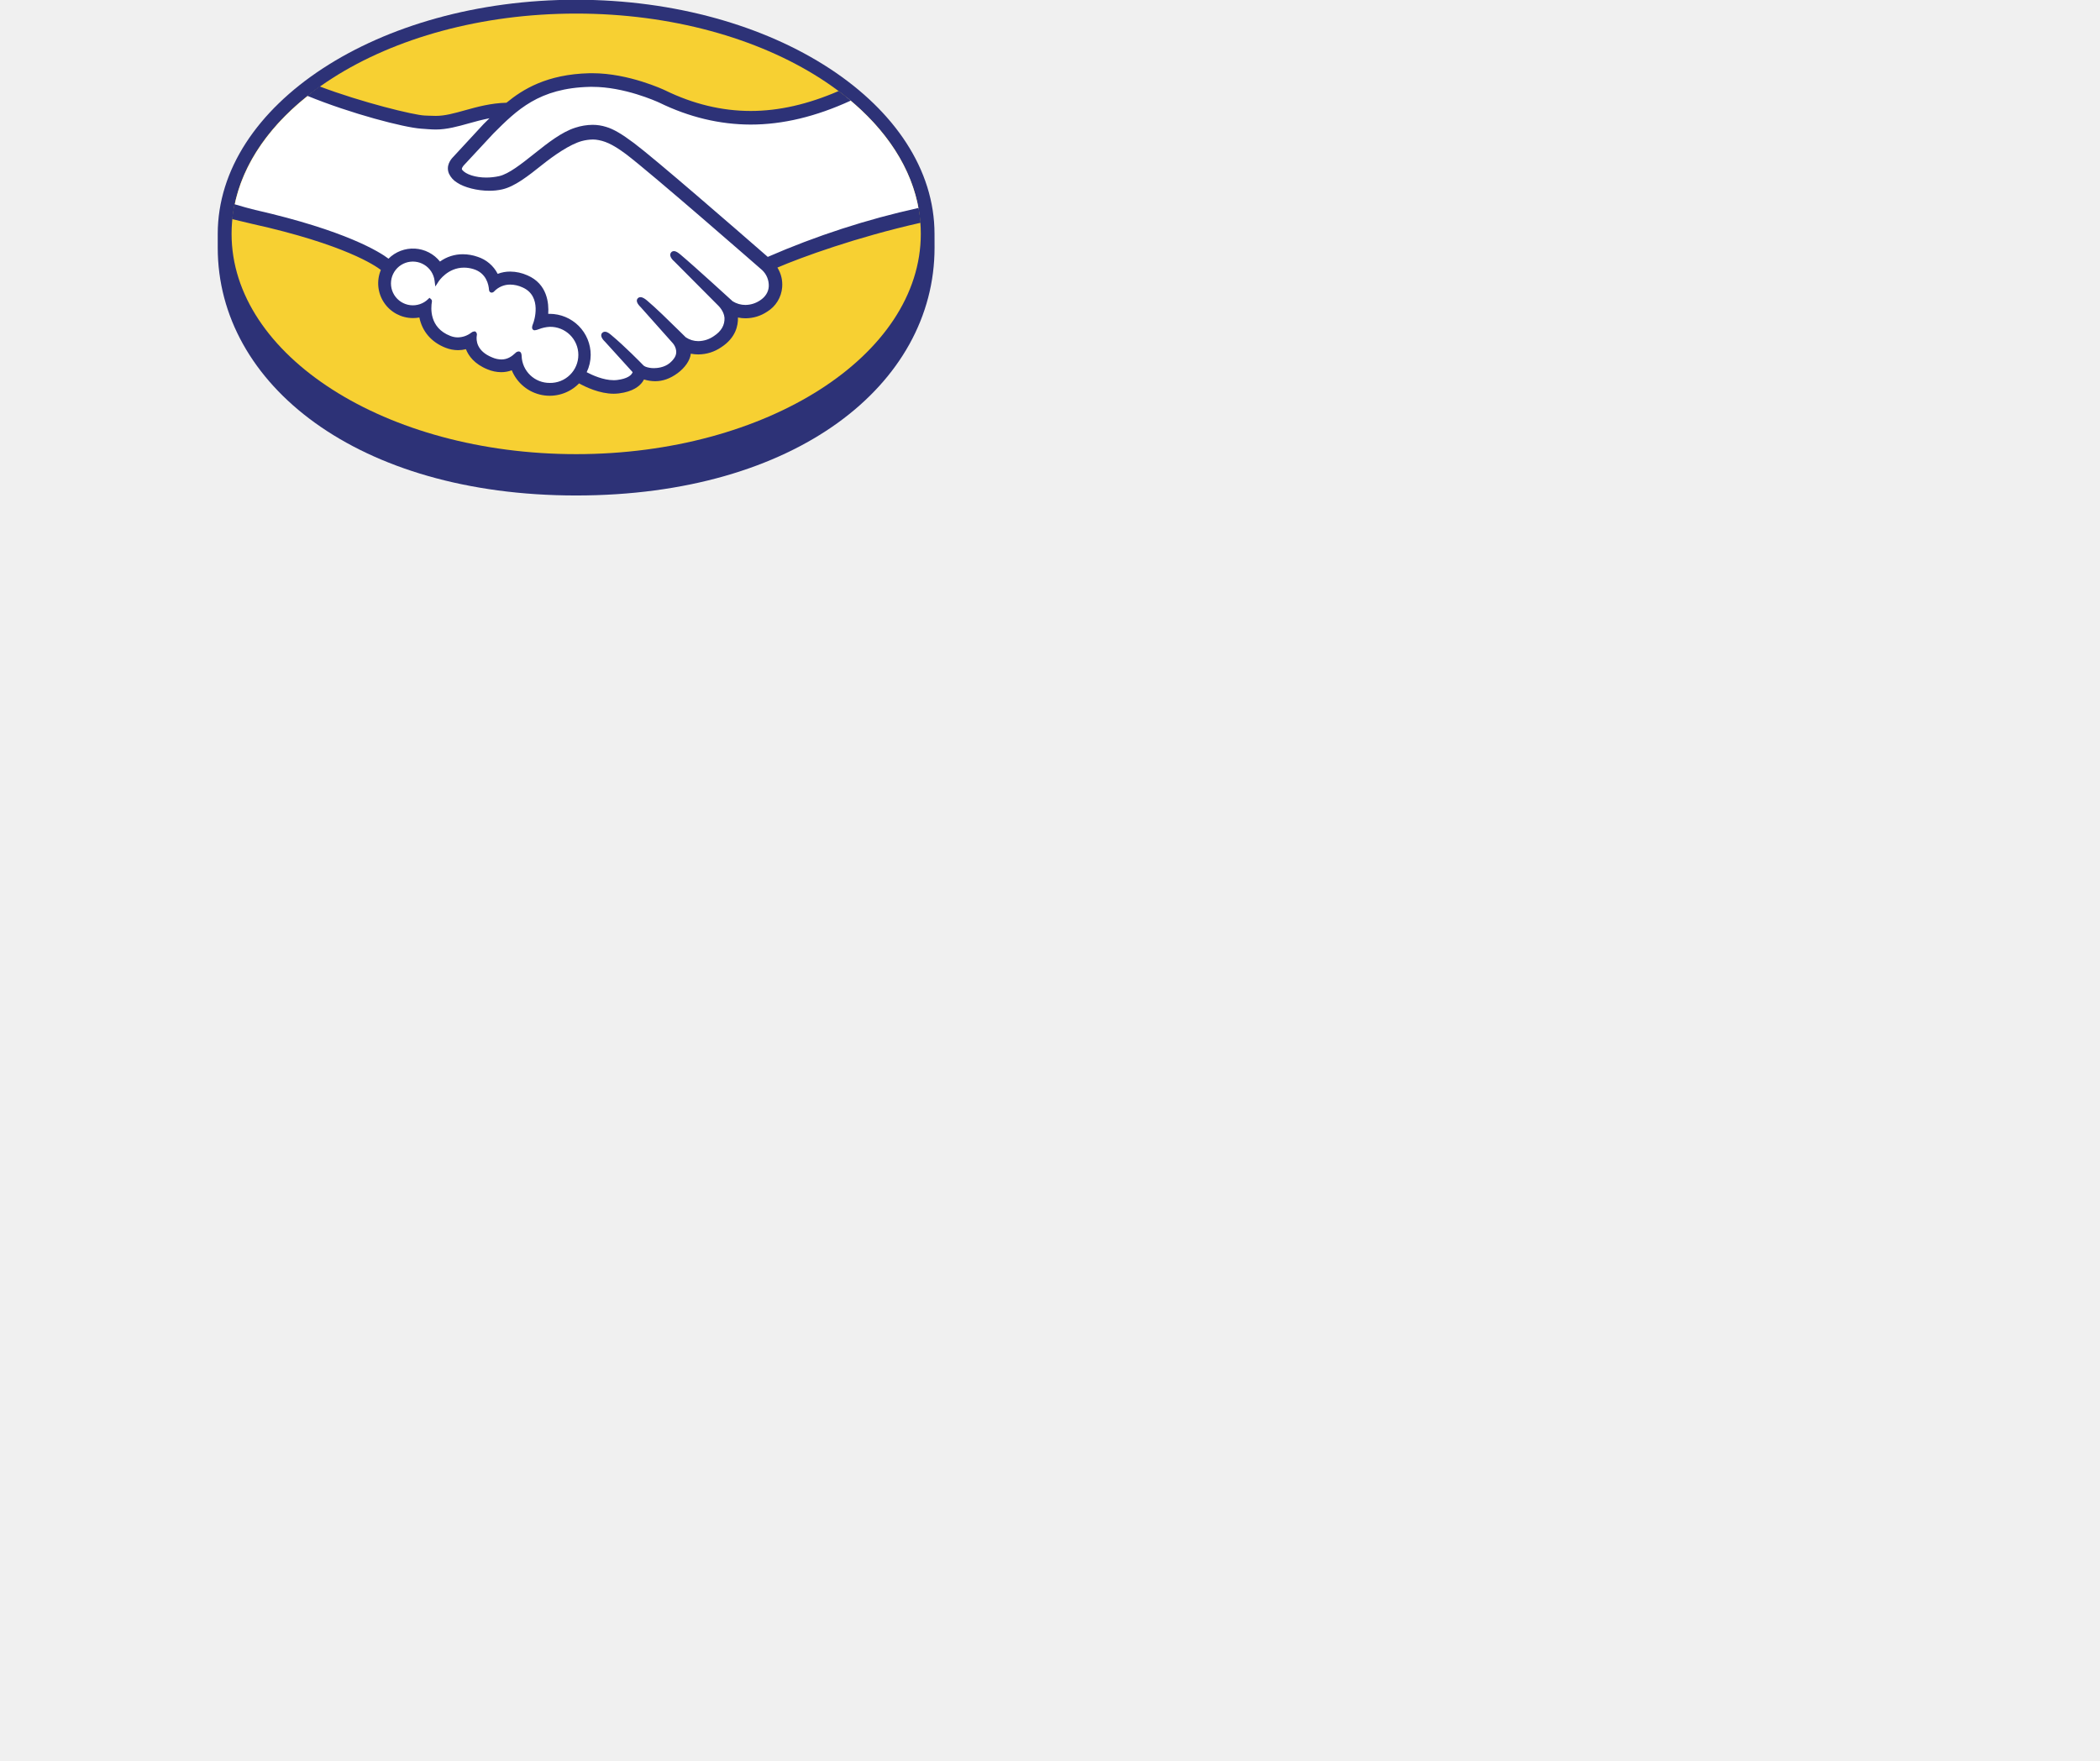
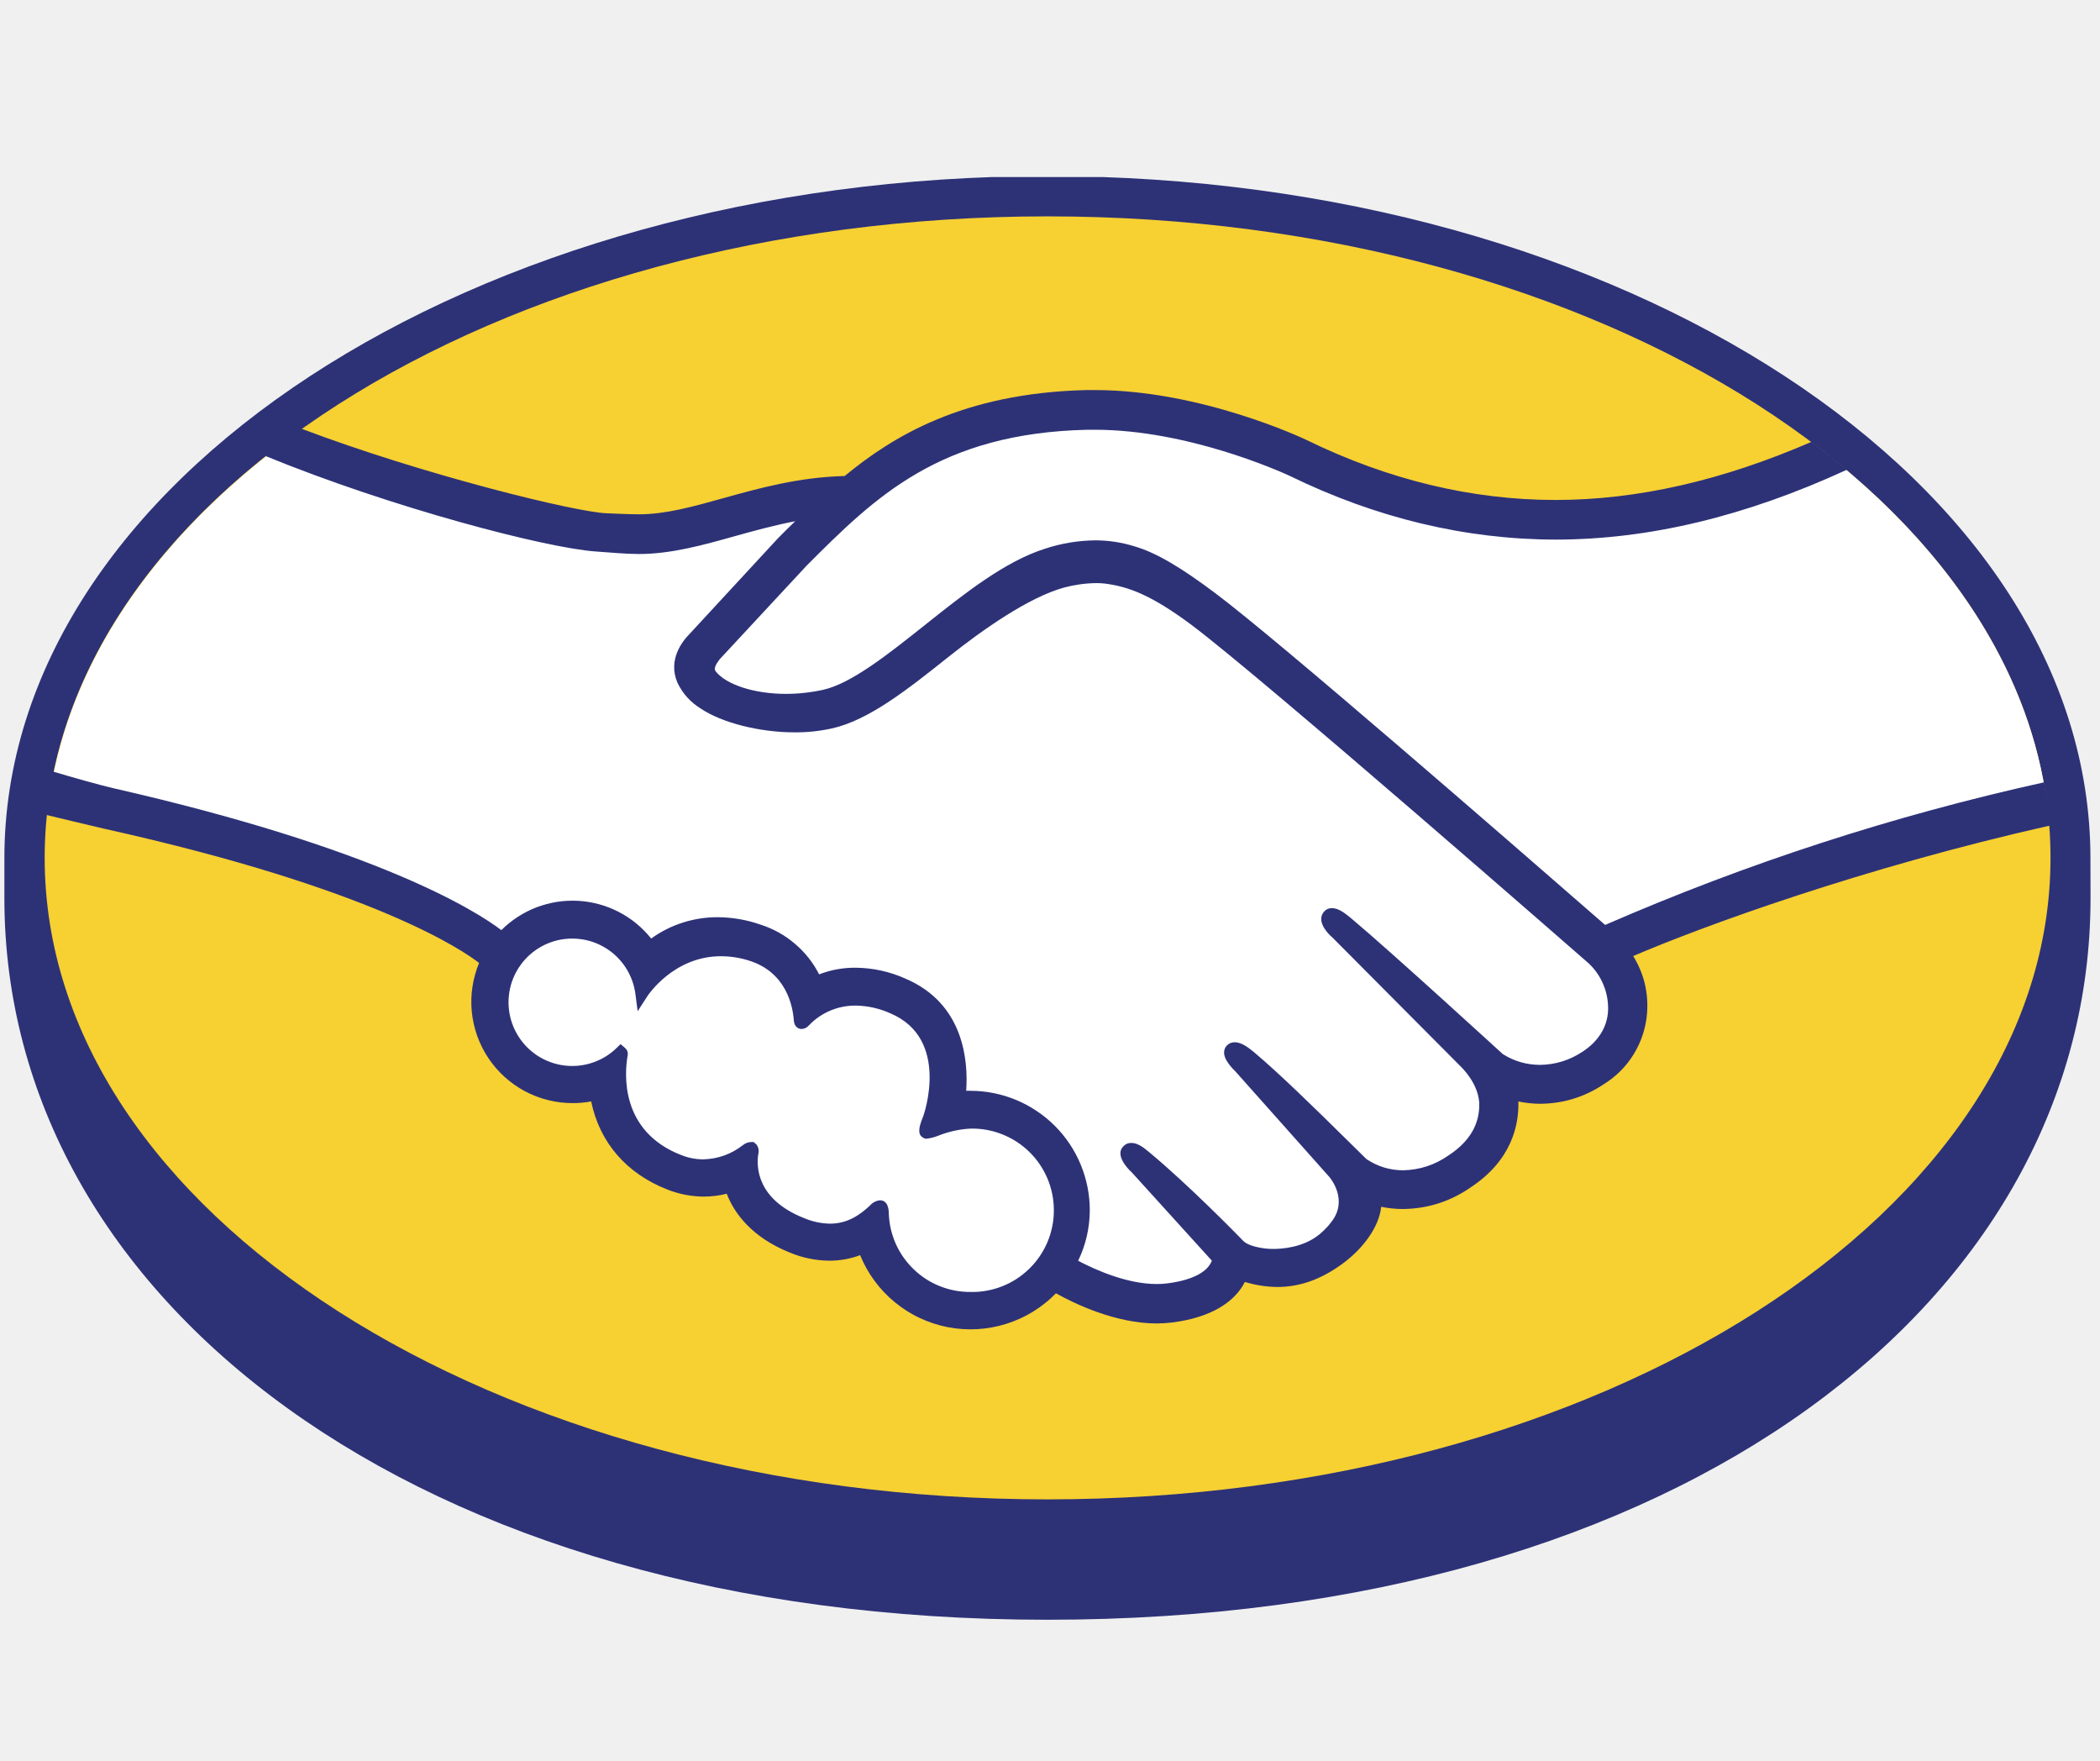
- <svg xmlns="http://www.w3.org/2000/svg" width="948" zoomAndPan="magnify" viewBox="0 0 711 596.25" height="795" preserveAspectRatio="xMidYMid meet" version="1.0">
-   <path fill="#2d3277" d="M 316.402 79.238 C 316.402 35.543 262.078 -0.086 195.059 -0.086 C 128.039 -0.086 73.719 35.543 73.719 79.238 C 73.719 80.371 73.719 83.488 73.719 83.891 C 73.719 130.254 121.207 167.801 195.055 167.801 C 269.363 167.801 316.414 130.262 316.414 83.895 Z M 316.402 79.238 " fill-opacity="1" fill-rule="nonzero" />
-   <path fill="#f7d032" d="M 311.758 79.199 C 311.758 120.402 259.52 153.801 195.074 153.801 C 130.629 153.801 78.406 120.402 78.406 79.199 C 78.406 38 130.645 4.598 195.074 4.598 C 259.508 4.598 311.758 38 311.758 79.199 " fill-opacity="1" fill-rule="nonzero" />
-   <path fill="#ffffff" d="M 156.336 55.664 C 156.281 55.785 155.113 56.965 155.863 57.953 C 157.711 60.305 163.398 61.656 169.148 60.363 C 172.57 59.594 176.973 56.105 181.211 52.734 C 185.82 49.074 190.395 45.41 194.984 43.953 C 199.852 42.402 202.965 43.082 205.027 43.695 C 207.289 44.367 209.949 45.867 214.184 49.031 C 222.172 55.027 254.273 83.039 259.828 87.883 C 264.293 85.863 284.148 77.32 311.129 71.371 C 308.781 56.992 300.035 43.84 286.781 33.074 C 268.246 40.84 245.66 44.895 223.559 34.102 C 223.445 34.059 211.488 28.395 199.684 28.672 C 182.168 29.082 174.562 36.668 166.52 44.695 Z M 156.336 55.664 " fill-opacity="1" fill-rule="nonzero" />
-   <path fill="#ffffff" d="M 258.512 90.926 C 258.133 90.59 220.77 57.898 212.301 51.547 C 207.406 47.871 204.676 46.938 201.812 46.578 C 200.125 46.438 198.465 46.594 196.832 47.051 C 192.891 48.117 187.738 51.559 183.172 55.184 C 178.434 58.957 173.969 62.508 169.832 63.441 C 164.539 64.625 158.094 63.227 155.133 61.238 C 154.059 60.582 153.246 59.691 152.688 58.566 C 151.605 56.035 153.605 54.02 153.941 53.684 L 164.25 42.535 C 165.449 41.336 166.656 40.141 167.895 38.969 C 164.711 39.441 161.582 40.148 158.5 41.082 C 154.762 42.133 151.168 43.129 147.531 43.129 C 146.012 43.129 137.883 41.797 136.34 41.391 C 127.004 38.836 118.816 36.355 106.586 30.648 C 91.922 41.551 82.113 55.188 79.285 70.215 C 81.387 70.773 84.789 71.785 86.211 72.098 C 119.383 79.484 129.723 87.07 131.594 88.656 C 131.871 88.348 132.16 88.055 132.469 87.777 C 132.777 87.5 133.098 87.242 133.434 87 C 133.773 86.762 134.121 86.539 134.484 86.34 C 134.844 86.137 135.219 85.957 135.598 85.801 C 135.98 85.641 136.371 85.504 136.77 85.391 C 137.168 85.277 137.57 85.184 137.977 85.113 C 138.387 85.047 138.797 85 139.211 84.977 C 139.621 84.957 140.035 84.957 140.449 84.98 C 140.863 85.004 141.273 85.051 141.68 85.121 C 142.086 85.191 142.488 85.285 142.887 85.402 C 143.285 85.52 143.672 85.656 144.055 85.816 C 144.438 85.977 144.809 86.16 145.168 86.359 C 145.531 86.562 145.879 86.785 146.215 87.027 C 146.551 87.27 146.871 87.527 147.176 87.805 C 147.484 88.082 147.773 88.379 148.047 88.688 C 148.32 89 148.574 89.324 148.812 89.664 C 149.93 88.758 151.168 88.07 152.523 87.59 C 153.883 87.113 155.281 86.879 156.719 86.883 C 158.344 86.898 159.926 87.176 161.457 87.715 C 162.953 88.191 164.285 88.957 165.449 90.008 C 166.613 91.062 167.512 92.305 168.141 93.746 C 169.605 93.078 171.141 92.754 172.754 92.766 C 174.676 92.793 176.516 93.195 178.27 93.984 C 184.391 96.59 185.336 102.609 184.789 107.137 C 185.223 107.086 185.656 107.062 186.094 107.062 C 186.66 107.062 187.223 107.098 187.785 107.172 C 188.348 107.242 188.902 107.352 189.449 107.496 C 189.996 107.641 190.531 107.82 191.059 108.031 C 191.582 108.246 192.09 108.492 192.582 108.773 C 193.074 109.051 193.547 109.359 194 109.699 C 194.453 110.043 194.879 110.41 195.285 110.805 C 195.691 111.199 196.066 111.621 196.418 112.066 C 196.77 112.508 197.09 112.973 197.379 113.461 C 197.672 113.945 197.93 114.449 198.156 114.969 C 198.379 115.488 198.57 116.02 198.727 116.562 C 198.883 117.105 199.004 117.656 199.09 118.215 C 199.176 118.777 199.227 119.34 199.238 119.906 C 199.25 120.469 199.227 121.035 199.168 121.598 C 199.105 122.16 199.012 122.715 198.879 123.266 C 198.746 123.816 198.578 124.355 198.375 124.887 C 198.176 125.414 197.938 125.926 197.672 126.426 C 199.637 127.527 204.676 130.039 209.086 129.469 C 212.617 129.031 213.957 127.812 214.438 127.137 C 214.762 126.664 215.113 126.129 214.789 125.734 L 205.445 115.324 C 205.445 115.324 203.902 113.871 204.41 113.309 C 204.918 112.742 205.887 113.559 206.562 114.121 C 211.344 118.094 217.148 124.113 217.148 124.113 C 217.242 124.184 217.629 124.934 219.781 125.32 C 221.629 125.656 224.902 125.461 227.172 123.582 C 227.77 123.082 228.312 122.527 228.797 121.914 C 228.766 121.949 228.73 121.977 228.695 122 C 231.086 118.938 228.426 115.844 228.426 115.844 L 217.5 103.574 C 217.5 103.574 215.934 102.137 216.469 101.555 C 216.938 101.051 217.953 101.809 218.645 102.375 C 222.121 105.27 226.992 110.168 231.684 114.758 C 232.602 115.426 236.719 117.977 242.172 114.398 C 245.484 112.227 246.145 109.562 246.051 107.551 C 245.824 104.891 243.746 102.992 243.746 102.992 L 228.816 87.992 C 228.816 87.992 227.238 86.648 227.793 85.965 C 228.25 85.398 229.273 86.223 229.941 86.777 C 234.723 90.758 247.574 102.559 247.574 102.559 C 247.754 102.684 252.199 105.848 257.703 102.348 C 259.664 101.098 260.926 99.207 261.035 97.004 C 261.078 95.855 260.879 94.75 260.441 93.688 C 260.004 92.625 259.363 91.703 258.523 90.922 " fill-opacity="1" fill-rule="nonzero" />
-   <path fill="#ffffff" d="M 186.102 109.938 C 183.789 109.914 181.254 111.289 180.93 111.086 C 180.738 110.965 181.07 110.039 181.285 109.5 C 181.504 108.961 184.555 99.805 177.121 96.617 C 171.438 94.18 167.961 96.922 166.762 98.168 C 166.457 98.488 166.328 98.465 166.277 98.047 C 166.16 96.398 165.41 91.93 160.516 90.438 C 153.508 88.293 148.988 93.18 147.855 94.945 C 147.777 94.344 147.633 93.758 147.422 93.191 C 147.211 92.621 146.941 92.086 146.613 91.578 C 146.281 91.07 145.902 90.605 145.465 90.184 C 145.031 89.758 144.559 89.391 144.039 89.074 C 143.523 88.758 142.977 88.504 142.402 88.309 C 141.832 88.117 141.242 87.988 140.641 87.926 C 140.035 87.863 139.434 87.867 138.832 87.941 C 138.23 88.012 137.645 88.148 137.074 88.355 C 136.504 88.559 135.965 88.82 135.453 89.145 C 134.941 89.469 134.473 89.848 134.043 90.277 C 133.617 90.707 133.242 91.176 132.922 91.691 C 132.598 92.203 132.34 92.746 132.137 93.316 C 131.938 93.887 131.805 94.477 131.734 95.078 C 131.664 95.68 131.664 96.281 131.73 96.883 C 131.797 97.484 131.926 98.07 132.125 98.645 C 132.324 99.215 132.582 99.758 132.898 100.273 C 133.219 100.789 133.59 101.262 134.016 101.695 C 134.441 102.125 134.906 102.504 135.418 102.832 C 135.93 103.156 136.469 103.426 137.039 103.629 C 137.605 103.836 138.191 103.977 138.793 104.055 C 139.395 104.129 139.996 104.137 140.598 104.078 C 141.203 104.016 141.793 103.891 142.367 103.699 C 142.941 103.512 143.488 103.258 144.004 102.945 C 144.523 102.633 145 102.266 145.438 101.844 C 145.48 101.891 145.5 101.965 145.48 102.121 C 145.137 104.133 144.508 111.445 152.168 114.43 C 155.238 115.613 157.855 114.73 160.02 113.211 C 160.66 112.754 160.766 112.945 160.676 113.555 C 160.398 115.438 160.75 119.461 166.395 121.754 C 170.699 123.492 173.242 121.715 174.902 120.168 C 175.633 119.512 175.828 119.617 175.867 120.641 C 175.898 121.309 175.992 121.961 176.152 122.609 C 176.309 123.254 176.527 123.883 176.809 124.484 C 177.09 125.09 177.426 125.66 177.816 126.199 C 178.211 126.738 178.648 127.23 179.137 127.684 C 179.625 128.137 180.152 128.539 180.719 128.887 C 181.285 129.238 181.883 129.527 182.504 129.762 C 183.129 129.996 183.77 130.168 184.426 130.277 C 185.082 130.387 185.746 130.43 186.41 130.41 C 187.074 130.391 187.734 130.305 188.383 130.156 C 189.031 130.008 189.66 129.801 190.27 129.527 C 190.879 129.258 191.453 128.93 192 128.547 C 192.543 128.164 193.047 127.73 193.504 127.25 C 193.965 126.77 194.375 126.246 194.734 125.688 C 195.09 125.125 195.391 124.535 195.637 123.914 C 195.879 123.297 196.059 122.66 196.18 122.004 C 196.297 121.348 196.352 120.688 196.344 120.023 C 196.332 119.359 196.258 118.699 196.121 118.047 C 195.98 117.398 195.781 116.766 195.52 116.152 C 195.258 115.543 194.938 114.961 194.562 114.41 C 194.188 113.859 193.766 113.352 193.289 112.883 C 192.816 112.418 192.301 112 191.746 111.633 C 191.188 111.266 190.602 110.957 189.984 110.703 C 189.371 110.453 188.734 110.262 188.082 110.133 C 187.43 110.004 186.77 109.941 186.102 109.938 " fill-opacity="1" fill-rule="nonzero" />
-   <path fill="#2d3277" d="M 186.102 129.68 C 185.496 129.684 184.895 129.629 184.297 129.516 C 183.703 129.406 183.121 129.234 182.559 129.012 C 181.996 128.789 181.457 128.512 180.945 128.184 C 180.438 127.855 179.961 127.484 179.523 127.062 C 179.086 126.645 178.691 126.188 178.34 125.691 C 177.988 125.199 177.688 124.672 177.438 124.121 C 177.191 123.566 176.996 122.996 176.855 122.406 C 176.719 121.816 176.637 121.219 176.613 120.613 C 176.613 120.176 176.555 119.02 175.574 119.02 C 175.113 119.074 174.727 119.277 174.422 119.625 C 173.293 120.676 171.855 121.738 169.762 121.738 C 168.691 121.715 167.668 121.492 166.688 121.066 C 161.27 118.895 161.199 115.156 161.418 113.68 C 161.531 113.27 161.465 112.887 161.219 112.539 L 160.887 112.246 L 160.551 112.246 C 160.195 112.27 159.883 112.398 159.609 112.625 C 158.254 113.668 156.723 114.215 155.012 114.262 C 154.125 114.254 153.27 114.086 152.445 113.754 C 145.316 110.98 145.871 104.254 146.219 102.23 C 146.301 101.859 146.199 101.547 145.914 101.293 L 145.406 100.859 L 144.938 101.312 C 144.539 101.699 144.105 102.035 143.633 102.324 C 143.16 102.609 142.66 102.84 142.137 103.016 C 141.609 103.191 141.074 103.309 140.523 103.363 C 139.973 103.418 139.422 103.414 138.871 103.344 C 138.324 103.277 137.789 103.148 137.266 102.961 C 136.746 102.773 136.254 102.531 135.785 102.234 C 135.32 101.934 134.895 101.59 134.504 101.195 C 134.117 100.801 133.773 100.367 133.484 99.898 C 133.191 99.43 132.957 98.934 132.773 98.41 C 132.594 97.887 132.473 97.352 132.414 96.801 C 132.352 96.25 132.355 95.699 132.418 95.152 C 132.48 94.602 132.602 94.066 132.785 93.543 C 132.969 93.02 133.207 92.527 133.5 92.059 C 133.797 91.59 134.137 91.156 134.527 90.766 C 134.918 90.375 135.348 90.027 135.816 89.734 C 136.281 89.438 136.777 89.195 137.297 89.012 C 137.82 88.824 138.355 88.699 138.906 88.637 C 139.453 88.57 140.004 88.566 140.555 88.625 C 141.105 88.68 141.645 88.801 142.168 88.977 C 142.691 89.156 143.188 89.391 143.66 89.68 C 144.133 89.969 144.566 90.305 144.961 90.691 C 145.355 91.078 145.707 91.504 146.008 91.969 C 146.305 92.434 146.551 92.926 146.742 93.445 C 146.934 93.965 147.062 94.5 147.133 95.047 L 147.391 97.031 L 148.48 95.348 C 148.602 95.152 151.598 90.629 157.098 90.637 C 158.195 90.645 159.266 90.809 160.312 91.137 C 164.695 92.477 165.441 96.457 165.559 98.09 C 165.637 99.055 166.324 99.102 166.457 99.102 C 166.809 99.082 167.098 98.938 167.328 98.668 C 168.035 97.93 168.863 97.359 169.809 96.961 C 170.75 96.566 171.734 96.371 172.762 96.379 C 174.184 96.402 175.547 96.711 176.844 97.301 C 183.797 100.289 180.656 109.145 180.617 109.234 C 180.016 110.699 179.996 111.344 180.559 111.723 L 180.828 111.852 L 181.039 111.852 C 181.504 111.797 181.953 111.68 182.387 111.5 C 183.582 111.027 184.82 110.754 186.102 110.684 C 186.734 110.668 187.363 110.719 187.984 110.828 C 188.609 110.941 189.215 111.113 189.805 111.348 C 190.391 111.578 190.953 111.867 191.48 112.211 C 192.012 112.555 192.504 112.949 192.957 113.391 C 193.41 113.836 193.812 114.316 194.168 114.84 C 194.523 115.363 194.824 115.918 195.07 116.5 C 195.316 117.082 195.5 117.684 195.625 118.305 C 195.75 118.926 195.812 119.551 195.812 120.184 C 195.812 120.816 195.75 121.441 195.625 122.062 C 195.5 122.684 195.316 123.285 195.07 123.867 C 194.824 124.449 194.523 125.004 194.168 125.527 C 193.812 126.051 193.41 126.531 192.957 126.973 C 192.504 127.418 192.012 127.809 191.48 128.156 C 190.953 128.5 190.391 128.789 189.805 129.02 C 189.215 129.254 188.609 129.426 187.984 129.535 C 187.363 129.648 186.734 129.699 186.102 129.684 M 259.961 87.012 C 248.449 76.977 221.844 53.855 214.641 48.453 C 210.516 45.359 207.719 43.723 205.25 42.988 C 203.75 42.516 202.211 42.277 200.641 42.273 C 198.637 42.297 196.68 42.621 194.777 43.246 C 190.121 44.727 185.48 48.41 180.996 51.973 L 180.766 52.156 C 176.586 55.48 172.266 58.914 168.996 59.648 C 167.562 59.965 166.117 60.125 164.648 60.129 C 160.988 60.129 157.691 59.07 156.461 57.496 C 156.258 57.234 156.395 56.812 156.871 56.191 L 156.926 56.109 L 167.059 45.203 C 174.98 37.281 182.473 29.809 199.715 29.414 L 200.582 29.414 C 211.316 29.414 222.055 34.223 223.254 34.777 C 233.32 39.688 243.688 42.164 254.148 42.188 C 265.016 42.188 276.262 39.496 288.059 34.066 C 286.754 32.957 285.367 31.895 283.953 30.82 C 273.586 35.312 263.699 37.582 254.164 37.578 C 244.426 37.578 234.703 35.234 225.254 30.625 C 224.758 30.383 212.902 24.801 200.574 24.797 L 199.605 24.797 C 185.125 25.141 176.961 30.277 171.473 34.793 C 166.141 34.922 161.535 36.211 157.438 37.348 C 153.785 38.367 150.629 39.25 147.543 39.246 C 146.281 39.246 143.996 39.129 143.793 39.125 C 140.25 39.016 122.41 34.645 108.223 29.27 C 106.777 30.301 105.383 31.359 104.023 32.438 C 118.848 38.52 136.891 43.203 142.582 43.574 C 144.164 43.68 145.852 43.855 147.539 43.863 C 151.301 43.863 155.062 42.809 158.695 41.789 C 160.871 41.184 163.223 40.531 165.719 40.051 C 165.047 40.695 164.387 41.352 163.719 42.027 L 153.434 53.156 C 152.625 53.969 150.863 56.145 152.023 58.836 C 152.633 60.098 153.535 61.098 154.727 61.832 C 157.184 63.488 161.574 64.602 165.652 64.602 C 167.117 64.613 168.566 64.461 170 64.145 C 174.312 63.18 178.84 59.578 183.625 55.77 C 187.449 52.73 192.871 48.887 197.023 47.758 C 198.246 47.434 199.492 47.262 200.758 47.246 C 201.078 47.246 201.398 47.262 201.719 47.297 C 204.469 47.648 207.117 48.602 211.855 52.133 C 220.305 58.477 257.672 91.156 258.043 91.477 C 258.797 92.188 259.367 93.023 259.758 93.98 C 260.148 94.938 260.324 95.934 260.285 96.969 C 260.199 98.875 259.137 100.566 257.301 101.75 C 255.812 102.734 254.18 103.242 252.395 103.273 C 250.824 103.273 249.379 102.855 248.047 102.023 C 247.91 101.91 235.109 90.172 230.398 86.227 C 229.648 85.605 228.914 85.047 228.184 85.047 C 227.781 85.039 227.457 85.191 227.203 85.504 C 226.461 86.422 227.289 87.68 228.273 88.516 L 243.227 103.543 C 243.227 103.566 245.094 105.281 245.293 107.598 C 245.414 110.086 244.219 112.168 241.738 113.793 C 240.148 114.91 238.379 115.488 236.438 115.531 C 234.887 115.523 233.465 115.09 232.176 114.227 L 230.027 112.113 C 226.117 108.258 222.059 104.289 219.098 101.797 C 218.375 101.195 217.598 100.641 216.863 100.641 C 216.492 100.637 216.18 100.77 215.922 101.035 C 215.586 101.418 215.348 102.09 216.191 103.207 C 216.422 103.508 216.672 103.789 216.945 104.047 L 227.859 116.305 C 227.953 116.414 230.109 118.969 228.105 121.52 L 227.719 122.012 C 227.402 122.359 227.066 122.684 226.707 122.984 C 224.844 124.512 222.359 124.676 221.371 124.676 C 220.879 124.68 220.387 124.637 219.898 124.551 C 218.82 124.363 218.098 124.059 217.746 123.645 L 217.617 123.508 C 217.02 122.895 211.531 117.277 206.965 113.477 C 206.367 112.977 205.617 112.348 204.84 112.348 C 204.445 112.344 204.121 112.488 203.855 112.781 C 202.957 113.766 204.293 115.246 204.883 115.781 L 214.195 126.043 C 214.109 126.27 213.988 126.477 213.84 126.664 C 213.504 127.133 212.375 128.262 209 128.684 C 208.59 128.734 208.18 128.762 207.766 128.758 C 204.289 128.758 200.566 127.07 198.637 126.055 C 199.527 124.203 199.98 122.246 199.992 120.191 C 199.992 119.277 199.902 118.375 199.727 117.48 C 199.547 116.586 199.285 115.719 198.938 114.875 C 198.59 114.031 198.16 113.234 197.656 112.473 C 197.148 111.715 196.574 111.016 195.93 110.367 C 195.285 109.723 194.582 109.145 193.824 108.641 C 193.066 108.133 192.27 107.703 191.426 107.352 C 190.582 107 189.715 106.738 188.82 106.559 C 187.926 106.379 187.023 106.285 186.113 106.285 L 185.613 106.285 C 185.855 102.809 185.363 96.164 178.566 93.25 C 176.719 92.422 174.785 91.996 172.762 91.973 C 171.293 91.961 169.875 92.219 168.504 92.746 C 167.801 91.371 166.859 90.18 165.68 89.18 C 164.504 88.18 163.176 87.445 161.707 86.969 C 160.094 86.402 158.438 86.113 156.727 86.102 C 155.336 86.094 153.977 86.301 152.648 86.723 C 151.32 87.148 150.094 87.766 148.965 88.578 C 148.707 88.258 148.434 87.949 148.145 87.66 C 147.859 87.367 147.555 87.09 147.238 86.828 C 146.918 86.57 146.59 86.328 146.246 86.102 C 145.902 85.875 145.547 85.668 145.184 85.48 C 144.816 85.293 144.445 85.121 144.062 84.973 C 143.68 84.824 143.289 84.695 142.895 84.59 C 142.496 84.48 142.098 84.395 141.691 84.328 C 141.285 84.262 140.879 84.219 140.469 84.195 C 140.059 84.172 139.648 84.172 139.238 84.191 C 138.824 84.211 138.418 84.254 138.012 84.316 C 137.605 84.379 137.203 84.465 136.809 84.57 C 136.41 84.676 136.02 84.801 135.637 84.945 C 135.254 85.094 134.879 85.258 134.512 85.445 C 134.145 85.633 133.789 85.836 133.445 86.059 C 133.102 86.281 132.77 86.523 132.449 86.781 C 132.129 87.039 131.824 87.312 131.535 87.605 C 128.641 85.395 117.137 78.094 86.375 71.094 C 84.887 70.754 81.465 69.789 79.371 69.16 C 79.023 70.828 78.766 72.508 78.59 74.203 C 78.59 74.203 84.238 75.566 85.379 75.82 C 116.801 82.793 127.191 90.051 128.945 91.418 C 128.758 91.863 128.602 92.32 128.473 92.785 C 128.344 93.25 128.242 93.723 128.172 94.199 C 128.098 94.676 128.055 95.156 128.043 95.637 C 128.031 96.121 128.047 96.602 128.094 97.082 C 128.141 97.562 128.219 98.039 128.324 98.508 C 128.43 98.98 128.562 99.441 128.723 99.895 C 128.887 100.352 129.074 100.793 129.293 101.227 C 129.508 101.656 129.75 102.074 130.02 102.473 C 130.285 102.875 130.578 103.258 130.891 103.625 C 131.207 103.992 131.543 104.336 131.898 104.66 C 132.258 104.984 132.633 105.285 133.027 105.562 C 133.422 105.844 133.832 106.094 134.258 106.324 C 134.684 106.551 135.121 106.75 135.57 106.926 C 136.02 107.102 136.48 107.246 136.949 107.363 C 137.418 107.48 137.891 107.57 138.371 107.629 C 138.848 107.688 139.328 107.719 139.812 107.719 C 140.543 107.723 141.266 107.656 141.984 107.523 C 142.969 112.305 146.094 115.918 150.871 117.777 C 152.223 118.309 153.621 118.578 155.07 118.59 C 155.98 118.59 156.875 118.48 157.754 118.258 C 158.625 120.5 160.617 123.289 165.062 125.086 C 166.539 125.707 168.078 126.027 169.684 126.043 C 170.918 126.043 172.113 125.832 173.273 125.402 C 173.492 125.934 173.738 126.449 174.02 126.949 C 174.301 127.449 174.609 127.93 174.953 128.391 C 175.293 128.852 175.66 129.293 176.055 129.707 C 176.449 130.121 176.867 130.512 177.312 130.875 C 177.754 131.238 178.219 131.574 178.703 131.883 C 179.188 132.188 179.688 132.465 180.207 132.707 C 180.727 132.949 181.258 133.164 181.805 133.34 C 182.348 133.52 182.902 133.664 183.465 133.773 C 184.027 133.883 184.598 133.957 185.168 133.996 C 185.742 134.035 186.312 134.039 186.887 134.008 C 187.457 133.973 188.027 133.906 188.59 133.805 C 189.156 133.703 189.711 133.566 190.258 133.395 C 190.805 133.223 191.34 133.02 191.863 132.781 C 192.383 132.547 192.891 132.277 193.379 131.977 C 193.867 131.676 194.336 131.348 194.781 130.988 C 195.23 130.633 195.652 130.246 196.055 129.836 C 198.293 131.082 203.008 133.34 207.793 133.344 C 208.387 133.34 208.98 133.301 209.57 133.23 C 214.32 132.629 216.527 130.77 217.547 129.32 C 217.73 129.066 217.895 128.797 218.035 128.516 C 219.262 128.891 220.52 129.086 221.805 129.102 C 224.41 129.102 226.887 128.234 229.398 126.391 C 231.91 124.547 233.629 122.047 233.879 119.871 C 233.883 119.84 233.883 119.805 233.879 119.773 C 234.719 119.945 235.566 120.035 236.422 120.035 C 239.281 120 241.891 119.176 244.25 117.555 C 249.09 114.391 249.93 110.242 249.852 107.527 C 250.703 107.707 251.562 107.797 252.43 107.797 C 255.09 107.766 257.527 107.02 259.742 105.551 C 260.461 105.109 261.117 104.594 261.715 104 C 262.312 103.402 262.828 102.75 263.27 102.031 C 263.711 101.312 264.062 100.555 264.324 99.754 C 264.586 98.953 264.754 98.133 264.82 97.293 C 265.004 94.895 264.469 92.668 263.211 90.617 C 271.32 87.141 289.859 80.359 311.688 75.441 C 311.547 73.754 311.32 72.078 311.008 70.414 C 293.453 74.293 276.434 79.82 259.953 86.996 " fill-opacity="1" fill-rule="nonzero" />
+ <svg xmlns="http://www.w3.org/2000/svg" width="711" zoomAndPan="magnify" viewBox="0 0 533.25 447" height="596" preserveAspectRatio="xMidYMid meet" version="1.0">
+   <defs>
+     <clipPath id="7fbdff5e70">
+       <path d="M 1 44.949 L 531 44.949 L 531 411.934 L 1 411.934 Z M 1 44.949 " clip-rule="nonzero" />
+     </clipPath>
+   </defs>
+   <g clip-path="url(#7fbdff5e70)">
+     <path fill="#2d3277" d="M 530.82 217.879 C 530.82 122.488 412.246 44.707 265.961 44.707 C 119.676 44.707 1.113 122.488 1.113 217.879 C 1.113 220.352 1.113 227.156 1.113 228.035 C 1.113 329.25 104.766 411.219 265.953 411.219 C 428.148 411.219 530.844 329.266 530.844 228.043 Z M 530.82 217.879 " fill-opacity="1" fill-rule="nonzero" />
+   </g>
+   <path fill="#f7d032" d="M 520.684 217.793 C 520.684 307.742 406.66 380.656 265.996 380.656 C 125.332 380.656 11.344 307.742 11.344 217.793 C 11.344 127.852 125.363 54.93 265.996 54.93 C 406.637 54.93 520.684 127.852 520.684 217.793 " fill-opacity="1" fill-rule="nonzero" />
+   <path fill="#ffffff" d="M 181.441 166.414 C 181.32 166.676 178.773 169.254 180.41 171.41 C 184.441 176.543 196.855 179.496 209.406 176.672 C 216.875 174.992 226.484 167.379 235.734 160.02 C 245.797 152.027 255.781 144.027 265.801 140.848 C 276.422 137.461 283.219 138.945 287.719 140.285 C 292.656 141.75 298.465 145.027 307.707 151.934 C 325.141 165.023 395.211 226.176 407.336 236.75 C 417.082 232.34 460.418 213.691 519.309 200.703 C 514.184 169.312 495.094 140.602 466.164 117.098 C 425.707 134.051 376.41 142.902 328.168 119.34 C 327.922 119.246 301.824 106.883 276.059 107.488 C 237.824 108.383 221.227 124.941 203.668 142.469 Z M 181.441 166.414 " fill-opacity="1" fill-rule="nonzero" />
+   <path fill="#ffffff" d="M 404.461 243.395 C 403.633 242.66 322.082 171.293 303.598 157.426 C 292.914 149.402 286.953 147.363 280.703 146.578 C 277.02 146.27 273.398 146.613 269.832 147.609 C 261.23 149.938 249.984 157.449 240.016 165.363 C 229.676 173.602 219.93 181.355 210.898 183.391 C 199.348 185.977 185.277 182.922 178.816 178.582 C 176.469 177.148 174.695 175.207 173.477 172.75 C 171.117 167.223 175.48 162.824 176.215 162.09 L 198.715 137.75 C 201.332 135.133 203.969 132.523 206.672 129.965 C 199.723 130.996 192.891 132.543 186.164 134.578 C 178.004 136.875 170.16 139.047 162.223 139.047 C 158.906 139.047 141.164 136.141 137.797 135.254 C 117.418 129.676 99.547 124.262 72.852 111.801 C 40.844 135.602 19.434 165.371 13.262 198.18 C 17.848 199.398 25.273 201.605 28.379 202.289 C 100.785 218.414 123.352 234.977 127.438 238.438 C 128.043 237.766 128.672 237.125 129.348 236.52 C 130.02 235.914 130.719 235.352 131.453 234.824 C 132.195 234.301 132.953 233.816 133.746 233.383 C 134.531 232.938 135.348 232.547 136.176 232.203 C 137.012 231.855 137.863 231.555 138.734 231.309 C 139.602 231.062 140.48 230.855 141.367 230.703 C 142.262 230.559 143.16 230.457 144.062 230.406 C 144.957 230.363 145.863 230.363 146.766 230.414 C 147.668 230.465 148.562 230.566 149.449 230.723 C 150.336 230.875 151.215 231.078 152.086 231.336 C 152.957 231.59 153.801 231.891 154.637 232.238 C 155.469 232.59 156.281 232.988 157.066 233.426 C 157.859 233.867 158.617 234.355 159.352 234.883 C 160.082 235.41 160.781 235.973 161.449 236.578 C 162.121 237.184 162.75 237.832 163.348 238.508 C 163.945 239.188 164.5 239.898 165.02 240.637 C 167.457 238.66 170.16 237.16 173.121 236.109 C 176.086 235.07 179.141 234.559 182.277 234.566 C 185.824 234.602 189.277 235.207 192.621 236.383 C 195.883 237.422 198.793 239.094 201.332 241.391 C 203.875 243.691 205.836 246.402 207.207 249.551 C 210.406 248.09 213.754 247.383 217.277 247.41 C 221.473 247.469 225.488 248.348 229.316 250.07 C 242.676 255.758 244.738 268.898 243.547 278.781 C 244.492 278.672 245.438 278.621 246.395 278.621 C 247.629 278.621 248.859 278.699 250.086 278.859 C 251.312 279.012 252.523 279.254 253.719 279.566 C 254.91 279.883 256.078 280.273 257.23 280.734 C 258.375 281.203 259.48 281.742 260.555 282.355 C 261.629 282.961 262.66 283.637 263.652 284.379 C 264.641 285.129 265.57 285.93 266.457 286.789 C 267.344 287.652 268.16 288.574 268.93 289.547 C 269.695 290.508 270.395 291.523 271.027 292.59 C 271.664 293.648 272.227 294.746 272.723 295.883 C 273.207 297.016 273.625 298.176 273.969 299.359 C 274.309 300.547 274.574 301.75 274.762 302.969 C 274.949 304.195 275.059 305.422 275.086 306.66 C 275.109 307.887 275.059 309.125 274.93 310.352 C 274.793 311.582 274.59 312.793 274.301 313.992 C 274.012 315.195 273.645 316.375 273.199 317.531 C 272.766 318.684 272.246 319.801 271.664 320.895 C 275.953 323.297 286.953 328.781 296.578 327.535 C 304.285 326.582 307.211 323.922 308.262 322.445 C 308.969 321.414 309.734 320.246 309.027 319.383 L 288.633 296.656 C 288.633 296.656 285.266 293.484 286.375 292.258 C 287.48 291.02 289.598 292.801 291.07 294.031 C 301.508 302.703 314.176 315.844 314.176 315.844 C 314.383 315.996 315.227 317.637 319.926 318.48 C 323.957 319.211 331.102 318.785 336.055 314.684 C 337.359 313.594 338.547 312.383 339.602 311.043 C 339.535 311.121 339.457 311.18 339.383 311.23 C 344.598 304.547 338.793 297.793 338.793 297.793 L 314.945 271.004 C 314.945 271.004 311.527 267.867 312.695 266.598 C 313.719 265.496 315.934 267.152 317.441 268.387 C 325.031 274.707 335.664 285.402 345.902 295.422 C 347.906 296.879 356.895 302.449 368.797 294.637 C 376.027 289.895 377.469 284.078 377.262 279.688 C 376.77 273.879 372.23 269.734 372.23 269.734 L 339.645 236.988 C 339.645 236.988 336.199 234.055 337.41 232.562 C 338.41 231.328 340.645 233.125 342.102 234.336 C 352.535 243.027 380.59 268.789 380.59 268.789 C 380.98 269.062 390.684 275.969 402.695 268.328 C 406.977 265.598 409.73 261.473 409.969 256.66 C 410.062 254.156 409.629 251.742 408.672 249.422 C 407.719 247.102 406.32 245.09 404.488 243.383 " fill-opacity="1" fill-rule="nonzero" />
+   <path fill="#ffffff" d="M 246.41 284.898 C 241.363 284.848 235.828 287.848 235.121 287.406 C 234.703 287.141 235.43 285.117 235.898 283.941 C 236.375 282.766 243.035 262.777 226.809 255.816 C 214.402 250.496 206.816 256.484 204.199 259.203 C 203.531 259.902 203.25 259.852 203.141 258.938 C 202.883 255.34 201.246 245.586 190.562 242.328 C 175.27 237.645 165.402 248.312 162.93 252.168 C 162.762 250.855 162.445 249.574 161.984 248.34 C 161.523 247.094 160.938 245.926 160.219 244.816 C 159.496 243.707 158.668 242.695 157.711 241.773 C 156.766 240.844 155.734 240.043 154.602 239.352 C 153.477 238.66 152.281 238.105 151.027 237.68 C 149.785 237.262 148.496 236.98 147.184 236.844 C 145.863 236.707 144.547 236.715 143.234 236.879 C 141.922 237.031 140.645 237.328 139.398 237.781 C 138.152 238.227 136.977 238.797 135.859 239.504 C 134.742 240.211 133.719 241.039 132.781 241.977 C 131.852 242.914 131.035 243.938 130.336 245.062 C 129.629 246.18 129.066 247.367 128.621 248.613 C 128.188 249.855 127.898 251.145 127.742 252.457 C 127.59 253.77 127.59 255.086 127.734 256.398 C 127.879 257.711 128.16 258.988 128.598 260.242 C 129.031 261.488 129.594 262.676 130.285 263.801 C 130.984 264.926 131.793 265.957 132.723 266.902 C 133.652 267.844 134.668 268.668 135.785 269.387 C 136.898 270.094 138.078 270.684 139.32 271.125 C 140.559 271.578 141.836 271.883 143.148 272.055 C 144.465 272.215 145.777 272.234 147.09 272.105 C 148.41 271.969 149.699 271.695 150.953 271.277 C 152.203 270.871 153.398 270.316 154.523 269.633 C 155.656 268.949 156.699 268.148 157.652 267.227 C 157.746 267.332 157.789 267.492 157.746 267.832 C 156.996 272.227 155.625 288.188 172.344 294.703 C 179.047 297.289 184.758 295.359 189.48 292.043 C 190.879 291.047 191.109 291.465 190.914 292.793 C 190.309 296.906 191.074 305.688 203.395 310.695 C 212.793 314.488 218.344 310.609 221.965 307.23 C 223.562 305.797 223.988 306.027 224.074 308.262 C 224.141 309.723 224.344 311.145 224.695 312.562 C 225.035 313.969 225.512 315.34 226.129 316.656 C 226.742 317.977 227.473 319.223 228.328 320.398 C 229.188 321.574 230.145 322.648 231.207 323.641 C 232.273 324.629 233.426 325.508 234.66 326.266 C 235.898 327.031 237.203 327.664 238.559 328.176 C 239.922 328.688 241.32 329.062 242.754 329.301 C 244.188 329.539 245.637 329.633 247.086 329.59 C 248.535 329.547 249.977 329.359 251.391 329.035 C 252.805 328.711 254.18 328.262 255.508 327.664 C 256.84 327.074 258.094 326.359 259.285 325.523 C 260.473 324.688 261.57 323.742 262.566 322.691 C 263.574 321.645 264.469 320.5 265.254 319.281 C 266.031 318.055 266.688 316.766 267.223 315.41 C 267.754 314.062 268.145 312.672 268.41 311.238 C 268.664 309.809 268.785 308.367 268.766 306.914 C 268.742 305.465 268.578 304.023 268.281 302.602 C 267.973 301.184 267.539 299.805 266.969 298.465 C 266.398 297.133 265.699 295.863 264.879 294.66 C 264.059 293.461 263.141 292.352 262.098 291.328 C 261.066 290.312 259.941 289.398 258.73 288.598 C 257.512 287.797 256.234 287.125 254.887 286.57 C 253.547 286.023 252.156 285.605 250.734 285.324 C 249.309 285.043 247.867 284.906 246.41 284.898 " fill-opacity="1" fill-rule="nonzero" />
+   <path fill="#2d3277" d="M 246.41 327.996 C 245.09 328.004 243.777 327.887 242.473 327.637 C 241.176 327.398 239.906 327.023 238.68 326.539 C 237.449 326.051 236.273 325.445 235.156 324.73 C 234.047 324.016 233.008 323.203 232.055 322.281 C 231.098 321.371 230.238 320.371 229.469 319.289 C 228.703 318.215 228.047 317.062 227.5 315.863 C 226.961 314.652 226.535 313.406 226.23 312.117 C 225.93 310.832 225.754 309.523 225.699 308.203 C 225.699 307.25 225.574 304.723 223.434 304.723 C 222.426 304.844 221.582 305.285 220.918 306.047 C 218.453 308.34 215.316 310.66 210.746 310.66 C 208.41 310.609 206.176 310.121 204.035 309.191 C 192.211 304.453 192.055 296.289 192.535 293.066 C 192.781 292.172 192.637 291.336 192.098 290.578 L 191.375 289.938 L 190.641 289.938 C 189.863 289.988 189.184 290.27 188.586 290.766 C 185.629 293.043 182.285 294.234 178.551 294.336 C 176.617 294.32 174.75 293.953 172.949 293.23 C 157.391 287.176 158.598 272.488 159.359 268.07 C 159.539 267.262 159.316 266.578 158.691 266.027 L 157.586 265.078 L 156.562 266.066 C 155.691 266.914 154.746 267.645 153.715 268.277 C 152.684 268.898 151.59 269.402 150.449 269.785 C 149.297 270.172 148.129 270.426 146.926 270.547 C 145.727 270.664 144.523 270.656 143.32 270.504 C 142.125 270.359 140.957 270.078 139.816 269.668 C 138.684 269.258 137.609 268.73 136.586 268.082 C 135.57 267.426 134.641 266.672 133.789 265.812 C 132.945 264.949 132.195 264.004 131.562 262.98 C 130.922 261.957 130.41 260.875 130.012 259.73 C 129.617 258.59 129.355 257.422 129.227 256.219 C 129.09 255.016 129.098 253.812 129.234 252.621 C 129.371 251.418 129.637 250.25 130.035 249.105 C 130.438 247.965 130.957 246.891 131.598 245.867 C 132.246 244.844 132.988 243.895 133.84 243.043 C 134.691 242.191 135.629 241.43 136.652 240.793 C 137.668 240.145 138.75 239.613 139.883 239.215 C 141.027 238.805 142.195 238.531 143.398 238.395 C 144.59 238.25 145.793 238.242 146.996 238.371 C 148.199 238.488 149.375 238.754 150.516 239.137 C 151.66 239.531 152.742 240.043 153.773 240.672 C 154.805 241.305 155.75 242.035 156.613 242.883 C 157.473 243.727 158.242 244.656 158.898 245.668 C 159.547 246.684 160.082 247.758 160.5 248.895 C 160.918 250.027 161.199 251.195 161.355 252.391 L 161.918 256.723 L 164.297 253.047 C 164.559 252.621 171.098 242.746 183.105 242.762 C 185.5 242.777 187.836 243.137 190.121 243.852 C 199.688 246.777 201.316 255.469 201.57 259.031 C 201.742 261.141 203.242 261.242 203.531 261.242 C 204.301 261.199 204.93 260.883 205.434 260.293 C 206.977 258.684 208.785 257.438 210.848 256.566 C 212.902 255.707 215.051 255.281 217.293 255.297 C 220.398 255.348 223.375 256.023 226.203 257.309 C 241.379 263.832 234.527 283.168 234.441 283.363 C 233.129 286.559 233.086 287.969 234.312 288.793 L 234.902 289.074 L 235.359 289.074 C 236.375 288.957 237.355 288.699 238.301 288.309 C 240.91 287.277 243.613 286.68 246.41 286.527 C 247.793 286.492 249.164 286.602 250.52 286.84 C 251.887 287.09 253.207 287.465 254.492 287.977 C 255.773 288.48 257 289.109 258.152 289.859 C 259.312 290.609 260.387 291.473 261.375 292.438 C 262.363 293.406 263.242 294.457 264.02 295.598 C 264.793 296.742 265.449 297.953 265.988 299.223 C 266.523 300.496 266.926 301.809 267.199 303.164 C 267.473 304.52 267.605 305.883 267.605 307.266 C 267.605 308.648 267.473 310.012 267.199 311.367 C 266.926 312.723 266.523 314.035 265.988 315.309 C 265.449 316.578 264.793 317.789 264.02 318.93 C 263.242 320.074 262.363 321.121 261.375 322.086 C 260.387 323.059 259.312 323.91 258.152 324.672 C 257 325.422 255.773 326.051 254.492 326.555 C 253.207 327.066 251.887 327.441 250.52 327.68 C 249.164 327.93 247.793 328.039 246.41 328.004 M 407.625 234.848 C 382.496 212.941 324.426 162.465 308.703 150.672 C 299.699 143.918 293.594 140.344 288.207 138.742 C 284.934 137.711 281.574 137.188 278.145 137.18 C 273.773 137.23 269.5 137.938 265.348 139.305 C 255.184 142.535 245.055 150.578 235.266 158.355 L 234.766 158.754 C 225.641 166.012 216.211 173.508 209.074 175.113 C 205.945 175.801 202.789 176.152 199.586 176.16 C 191.598 176.16 184.398 173.848 181.715 170.414 C 181.27 169.84 181.57 168.922 182.609 167.566 L 182.73 167.387 L 204.848 143.578 C 222.137 126.281 238.488 109.969 276.125 109.105 L 278.02 109.105 C 301.449 109.105 324.887 119.605 327.504 120.816 C 349.477 131.535 372.105 136.941 394.938 136.992 C 418.656 136.992 443.203 131.117 468.953 119.266 C 466.105 116.844 463.078 114.523 459.992 112.176 C 437.363 121.984 415.785 126.938 394.973 126.93 C 373.715 126.93 352.496 121.812 331.871 111.75 C 330.785 111.223 304.91 99.035 278 99.027 L 275.887 99.027 C 244.281 99.777 226.461 110.992 214.48 120.852 C 202.844 121.133 192.789 123.945 183.844 126.426 C 175.875 128.652 168.984 130.578 162.25 130.57 C 159.496 130.57 154.508 130.316 154.062 130.309 C 146.332 130.066 107.391 120.527 76.426 108.793 C 73.27 111.043 70.227 113.355 67.258 115.707 C 99.613 128.984 138.996 139.211 151.422 140.02 C 154.875 140.25 158.559 140.633 162.242 140.652 C 170.449 140.652 178.66 138.348 186.59 136.121 C 191.34 134.801 196.473 133.379 201.922 132.328 C 200.453 133.734 199.016 135.168 197.555 136.645 L 175.105 160.938 C 173.34 162.711 169.496 167.461 172.027 173.336 C 173.359 176.094 175.328 178.277 177.93 179.879 C 183.293 183.496 192.875 185.926 201.777 185.926 C 204.973 185.949 208.137 185.617 211.266 184.926 C 220.68 182.82 230.562 174.957 241.004 166.645 C 249.352 160.008 261.188 151.617 270.25 149.152 C 272.918 148.445 275.641 148.07 278.402 148.035 C 279.102 148.035 279.801 148.07 280.5 148.148 C 286.5 148.914 292.281 150.996 302.625 158.703 C 321.066 172.555 402.629 243.895 403.438 244.594 C 405.082 246.148 406.328 247.973 407.18 250.062 C 408.035 252.152 408.418 254.324 408.332 256.586 C 408.145 260.746 405.824 264.438 401.82 267.023 C 398.57 269.172 395.008 270.281 391.109 270.348 C 387.684 270.348 384.527 269.438 381.621 267.621 C 381.32 267.371 353.383 241.746 343.098 233.133 C 341.461 231.777 339.859 230.559 338.266 230.559 C 337.387 230.543 336.68 230.875 336.125 231.555 C 334.504 233.559 336.312 236.305 338.461 238.133 L 371.098 270.938 C 371.098 270.988 375.176 274.73 375.609 279.789 C 375.875 285.223 373.266 289.766 367.852 293.312 C 364.379 295.754 360.516 297.016 356.281 297.109 C 352.895 297.094 349.793 296.145 346.977 294.262 L 342.289 289.648 C 333.754 281.23 324.895 272.566 318.434 267.125 C 316.855 265.812 315.156 264.602 313.555 264.602 C 312.746 264.594 312.062 264.883 311.5 265.461 C 310.766 266.297 310.246 267.766 312.09 270.203 C 312.59 270.859 313.137 271.477 313.734 272.039 L 337.555 298.797 C 337.762 299.035 342.469 304.613 338.094 310.184 L 337.25 311.258 C 336.559 312.016 335.824 312.723 335.043 313.379 C 330.973 316.715 325.551 317.074 323.395 317.074 C 322.32 317.082 321.246 316.988 320.18 316.801 C 317.828 316.391 316.25 315.727 315.48 314.82 L 315.199 314.523 C 313.895 313.184 301.918 300.922 291.949 292.625 C 290.645 291.531 289.008 290.16 287.312 290.16 C 286.449 290.152 285.742 290.465 285.164 291.105 C 283.203 293.254 286.117 296.488 287.406 297.656 L 307.73 320.059 C 307.543 320.551 307.281 321.004 306.957 321.414 C 306.223 322.438 303.758 324.902 296.391 325.82 C 295.496 325.934 294.602 325.992 293.699 325.984 C 286.109 325.984 277.984 322.301 273.773 320.082 C 275.715 316.039 276.703 311.77 276.73 307.281 C 276.73 305.285 276.535 303.316 276.152 301.363 C 275.758 299.41 275.188 297.52 274.43 295.676 C 273.668 293.836 272.73 292.094 271.633 290.434 C 270.523 288.777 269.27 287.25 267.863 285.836 C 266.457 284.43 264.922 283.168 263.266 282.066 C 261.613 280.957 259.875 280.02 258.031 279.254 C 256.191 278.484 254.297 277.914 252.344 277.52 C 250.395 277.129 248.422 276.926 246.438 276.926 L 245.344 276.926 C 245.875 269.336 244.801 254.828 229.965 248.469 C 225.93 246.66 221.711 245.73 217.293 245.68 C 214.09 245.652 210.992 246.215 208 247.367 C 206.465 244.363 204.41 241.766 201.836 239.582 C 199.27 237.398 196.371 235.793 193.164 234.754 C 189.645 233.52 186.027 232.887 182.293 232.859 C 179.258 232.844 176.293 233.297 173.391 234.219 C 170.492 235.148 167.816 236.492 165.352 238.27 C 164.789 237.57 164.191 236.895 163.562 236.266 C 162.938 235.625 162.273 235.02 161.582 234.449 C 160.883 233.883 160.168 233.355 159.418 232.859 C 158.668 232.367 157.891 231.914 157.098 231.504 C 156.297 231.098 155.488 230.723 154.652 230.398 C 153.816 230.074 152.965 229.793 152.102 229.562 C 151.234 229.324 150.363 229.133 149.477 228.988 C 148.59 228.844 147.703 228.75 146.809 228.699 C 145.914 228.648 145.016 228.648 144.121 228.691 C 143.219 228.734 142.332 228.828 141.445 228.965 C 140.559 229.102 139.68 229.289 138.82 229.52 C 137.949 229.75 137.098 230.023 136.262 230.336 C 135.426 230.66 134.605 231.02 133.805 231.43 C 133.004 231.84 132.227 232.281 131.477 232.766 C 130.727 233.254 130.004 233.781 129.305 234.344 C 128.605 234.906 127.938 235.504 127.309 236.145 C 120.992 231.316 95.879 215.379 28.738 200.098 C 25.488 199.355 18.02 197.25 13.449 195.875 C 12.691 199.52 12.129 203.184 11.742 206.887 C 11.742 206.887 24.074 209.863 26.562 210.418 C 95.148 225.637 117.828 241.484 121.656 244.469 C 121.246 245.441 120.906 246.438 120.625 247.453 C 120.344 248.469 120.121 249.5 119.969 250.539 C 119.805 251.578 119.711 252.629 119.688 253.676 C 119.66 254.734 119.695 255.785 119.797 256.832 C 119.898 257.883 120.07 258.922 120.301 259.945 C 120.531 260.977 120.82 261.984 121.168 262.973 C 121.527 263.969 121.938 264.934 122.414 265.879 C 122.883 266.82 123.41 267.73 124 268.602 C 124.578 269.48 125.219 270.316 125.902 271.117 C 126.594 271.918 127.324 272.668 128.102 273.375 C 128.887 274.086 129.703 274.742 130.566 275.348 C 131.426 275.961 132.32 276.508 133.25 277.008 C 134.18 277.504 135.137 277.938 136.117 278.324 C 137.098 278.707 138.102 279.023 139.125 279.277 C 140.148 279.535 141.18 279.73 142.23 279.859 C 143.27 279.984 144.316 280.055 145.375 280.055 C 146.969 280.062 148.547 279.918 150.117 279.629 C 152.266 290.066 159.086 297.953 169.512 302.012 C 172.465 303.172 175.516 303.762 178.68 303.785 C 180.664 303.785 182.617 303.547 184.535 303.062 C 186.438 307.957 190.785 314.047 200.488 317.969 C 203.711 319.324 207.07 320.023 210.574 320.059 C 213.27 320.059 215.879 319.598 218.41 318.66 C 218.887 319.816 219.426 320.945 220.039 322.035 C 220.652 323.129 221.328 324.176 222.078 325.184 C 222.82 326.188 223.621 327.152 224.48 328.055 C 225.344 328.961 226.254 329.812 227.227 330.605 C 228.191 331.398 229.207 332.133 230.262 332.805 C 231.32 333.473 232.41 334.078 233.547 334.605 C 234.68 335.133 235.84 335.602 237.031 335.988 C 238.219 336.379 239.43 336.695 240.656 336.934 C 241.883 337.172 243.129 337.336 244.375 337.418 C 245.625 337.504 246.871 337.512 248.125 337.445 C 249.371 337.367 250.613 337.223 251.844 337 C 253.078 336.781 254.289 336.48 255.484 336.105 C 256.676 335.73 257.844 335.289 258.988 334.766 C 260.121 334.254 261.23 333.668 262.297 333.012 C 263.359 332.355 264.383 331.637 265.355 330.852 C 266.336 330.078 267.258 329.234 268.137 328.336 C 273.02 331.059 283.312 335.988 293.758 335.996 C 295.055 335.988 296.348 335.902 297.637 335.75 C 308.004 334.434 312.82 330.375 315.047 327.211 C 315.449 326.656 315.805 326.07 316.113 325.457 C 318.789 326.273 321.535 326.699 324.34 326.734 C 330.027 326.734 335.434 324.84 340.914 320.816 C 346.398 316.789 350.148 311.332 350.695 306.582 C 350.703 306.516 350.703 306.438 350.695 306.371 C 352.527 306.746 354.379 306.941 356.246 306.941 C 362.488 306.863 368.184 305.066 373.332 301.527 C 383.895 294.617 385.73 285.562 385.559 279.637 C 387.418 280.027 389.293 280.223 391.188 280.223 C 396.992 280.156 402.312 278.527 407.148 275.32 C 408.715 274.355 410.148 273.23 411.453 271.934 C 412.758 270.629 413.883 269.207 414.848 267.637 C 415.809 266.066 416.578 264.414 417.148 262.664 C 417.719 260.918 418.086 259.125 418.23 257.293 C 418.633 252.059 417.465 247.195 414.719 242.719 C 432.418 235.129 472.883 220.324 520.527 209.59 C 520.223 205.906 519.727 202.246 519.047 198.613 C 480.727 207.082 443.578 219.148 407.609 234.812 " fill-opacity="1" fill-rule="nonzero" />
</svg>
